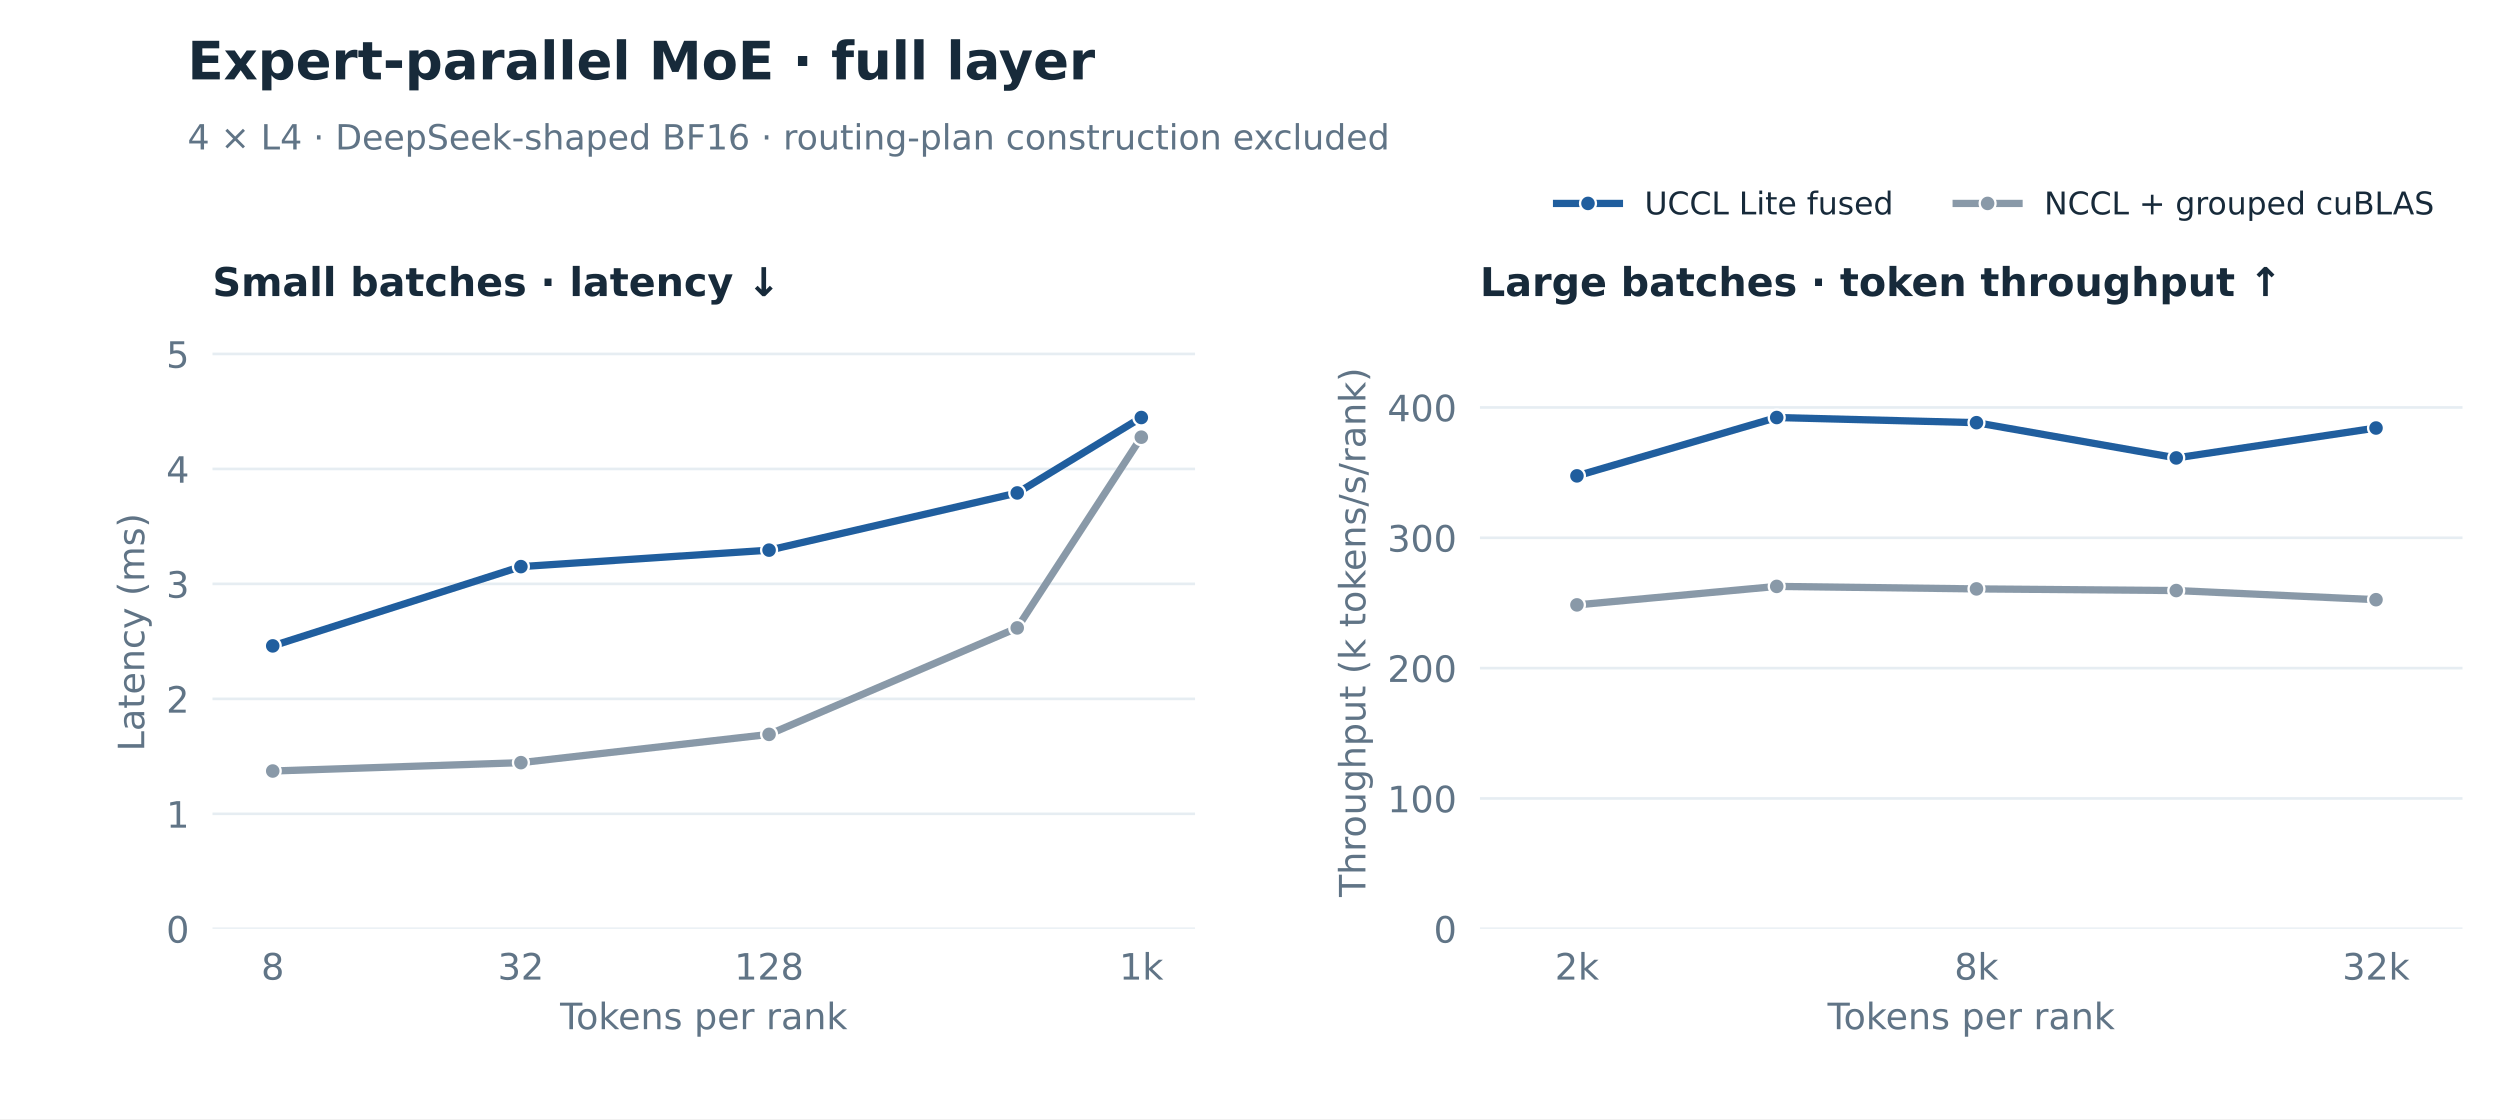
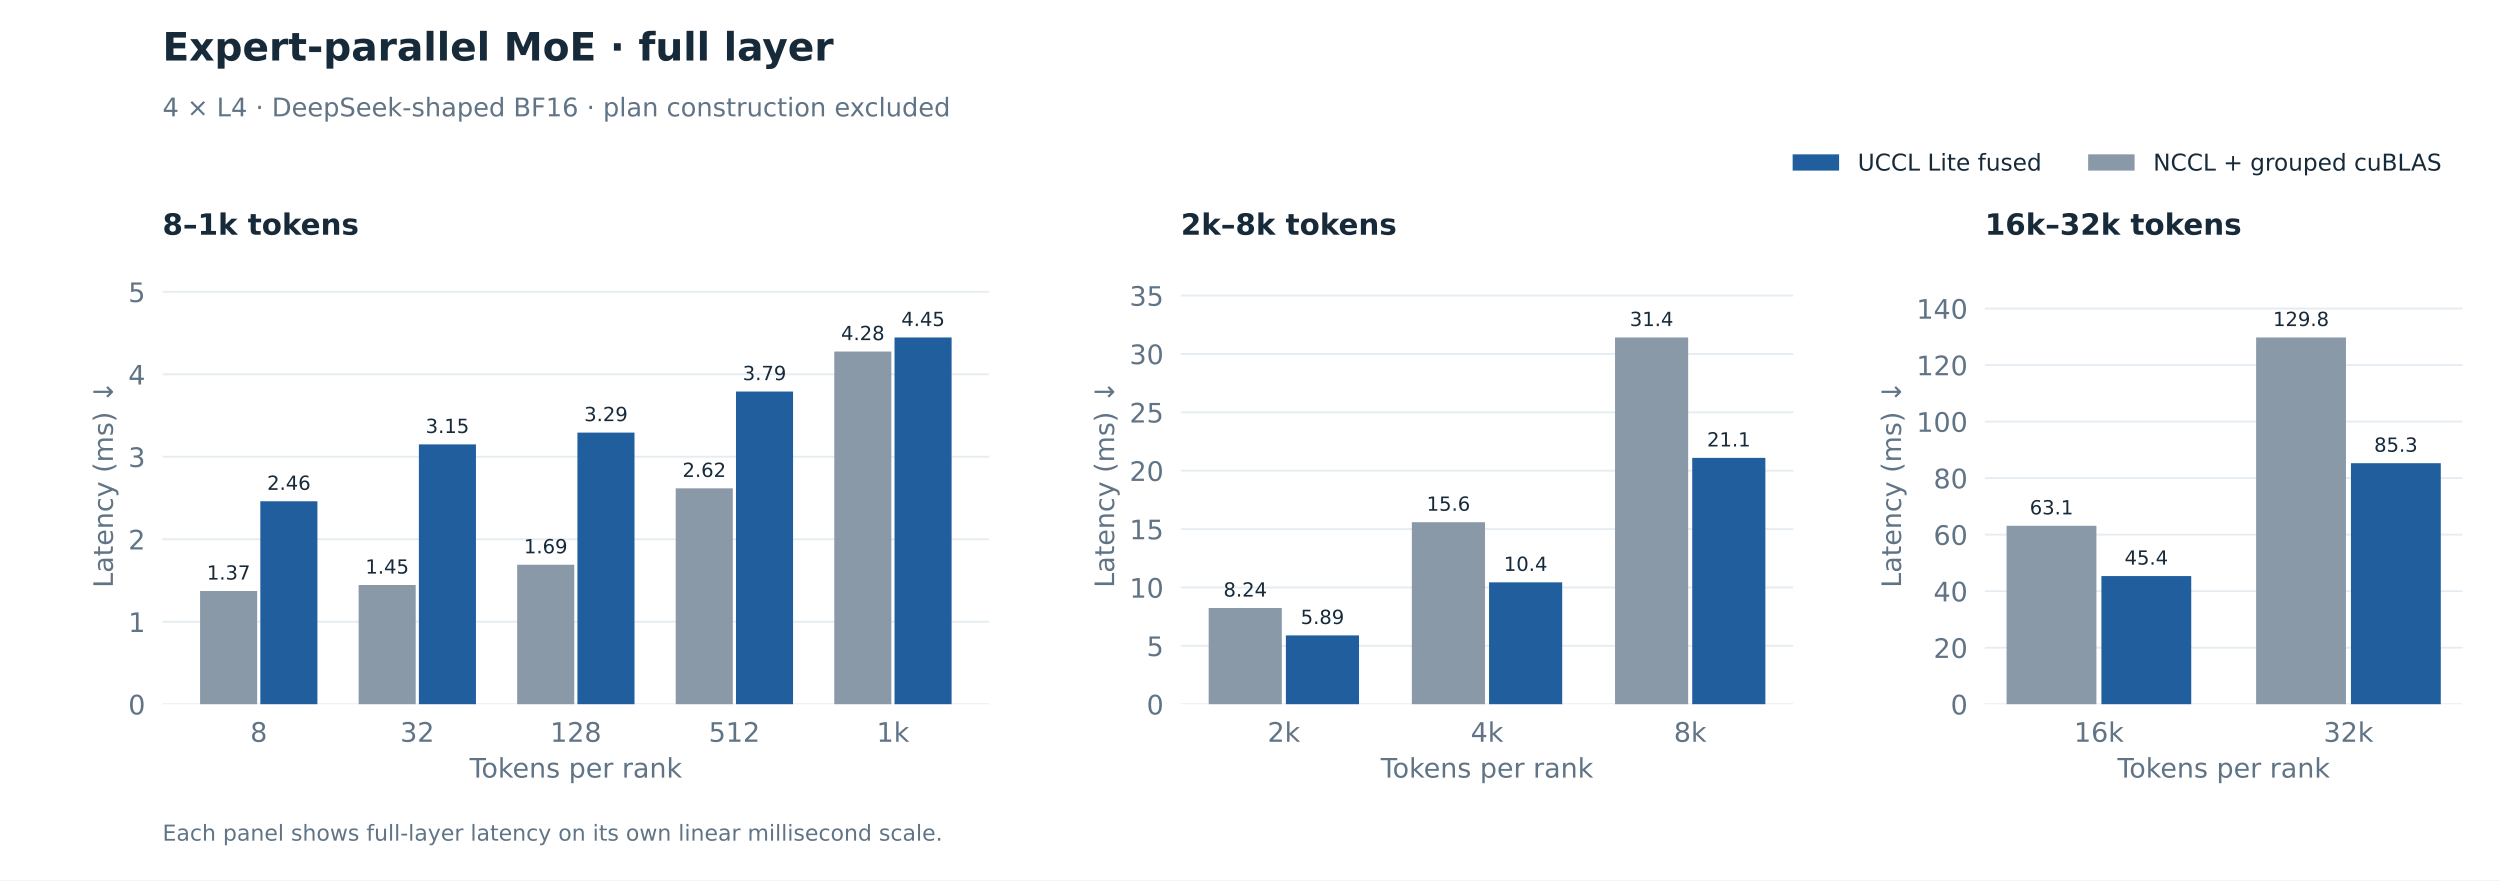
- <svg xmlns="http://www.w3.org/2000/svg" xmlns:xlink="http://www.w3.org/1999/xlink" width="756pt" height="338.4pt" viewBox="0 0 756 338.4" version="1.1">
+ <svg xmlns="http://www.w3.org/2000/svg" width="1022.4pt" height="360pt" viewBox="0 0 1022.4 360" version="1.1">
  <defs>
    <style type="text/css">*{stroke-linejoin: round; stroke-linecap: butt}</style>
  </defs>
  <g id="figure_1">
    <g id="patch_1">
-       <path d="M 0 338.4 L 756 338.4 L 756 0 L 0 0 z " style="fill: #ffffff" />
+       <path d="M 0 360 L 1022.4 360 L 1022.4 0 L 0 0 z " style="fill: #ffffff" />
    </g>
    <g id="axes_1">
      <g id="patch_2">
-         <path d="M 64.26 280.872 L 361.378 280.872 L 361.378 101.52 L 64.26 101.52 z " style="fill: #ffffff" />
+         <path d="M 66.456 288 L 404.534 288 L 404.534 108 L 66.456 108 z " style="fill: #ffffff" />
      </g>
      <g id="matplotlib.axis_1">
        <g id="xtick_1">
          <g id="line2d_1" />
          <g id="text_1">
-             <text style="font-size: 11px; font-family: 'DejaVu Sans'; text-anchor: middle; fill: #607486" x="82.474" y="296.229" transform="rotate(-0 82.47444 296.2294)">8</text>
+             <text style="font-size: 11px; font-family: 'DejaVu Sans'; text-anchor: middle; fill: #607486" x="105.814" y="303.358" transform="rotate(-0 105.8141 303.3583)">8</text>
          </g>
        </g>
        <g id="xtick_2">
          <g id="line2d_2" />
          <g id="text_2">
-             <text style="font-size: 11px; font-family: 'DejaVu Sans'; text-anchor: middle; fill: #607486" x="157.52" y="296.229" transform="rotate(-0 157.5195 296.2294)">32</text>
+             <text style="font-size: 11px; font-family: 'DejaVu Sans'; text-anchor: middle; fill: #607486" x="170.655" y="303.358" transform="rotate(-0 170.6546 303.3583)">32</text>
          </g>
        </g>
        <g id="xtick_3">
          <g id="line2d_3" />
          <g id="text_3">
-             <text style="font-size: 11px; font-family: 'DejaVu Sans'; text-anchor: middle; fill: #607486" x="232.565" y="296.229" transform="rotate(-0 232.5646 296.2294)">128</text>
+             <text style="font-size: 11px; font-family: 'DejaVu Sans'; text-anchor: middle; fill: #607486" x="235.495" y="303.358" transform="rotate(-0 235.495 303.3583)">128</text>
          </g>
        </g>
        <g id="xtick_4">
          <g id="line2d_4" />
          <g id="text_4">
-             <text style="font-size: 11px; font-family: 'DejaVu Sans'; text-anchor: middle; fill: #607486" x="345.132" y="296.23" transform="rotate(-0 345.1322 296.2303)">1k</text>
-           </g>
-         </g>
-         <g id="text_5">
-           <text style="font-size: 11px; font-family: 'DejaVu Sans'; text-anchor: middle; fill: #607486" x="212.819" y="311.231" transform="rotate(-0 212.819 311.2311)">Tokens per rank</text>
+             <text style="font-size: 11px; font-family: 'DejaVu Sans'; text-anchor: middle; fill: #607486" x="300.335" y="303.358" transform="rotate(-0 300.3354 303.3583)">512</text>
+           </g>
+         </g>
+         <g id="xtick_5">
+           <g id="line2d_5" />
+           <g id="text_5">
+             <text style="font-size: 11px; font-family: 'DejaVu Sans'; text-anchor: middle; fill: #607486" x="365.176" y="303.358" transform="rotate(-0 365.1758 303.3583)">1k</text>
+           </g>
+         </g>
+         <g id="text_6">
+           <text style="font-size: 11px; font-family: 'DejaVu Sans'; text-anchor: middle; fill: #607486" x="235.495" y="318.004" transform="rotate(-0 235.495 318.0042)">Tokens per rank</text>
        </g>
      </g>
      <g id="matplotlib.axis_2">
        <g id="ytick_1">
-           <g id="line2d_5">
-             <path d="M 64.26 280.872 L 361.378 280.872 " clip-path="url(#pb3dbaf2c06)" style="fill: none; stroke: #e6edf2; stroke-width: 0.8; stroke-linecap: square" />
-           </g>
-           <g id="line2d_6" />
-           <g id="text_6">
-             <text style="font-size: 11px; font-family: 'DejaVu Sans'; text-anchor: end; fill: #607486" x="57.26" y="285.051" transform="rotate(-0 57.26 285.0507)">0</text>
+           <g id="line2d_6">
+             <path d="M 66.456 288 L 404.534 288 " clip-path="url(#pe3e58857d0)" style="fill: none; stroke: #e6edf2; stroke-width: 0.8; stroke-linecap: square" />
+           </g>
+           <g id="line2d_7" />
+           <g id="text_7">
+             <text style="font-size: 11px; font-family: 'DejaVu Sans'; text-anchor: end; fill: #607486" x="59.456" y="292.179" transform="rotate(-0 59.456 292.1791)">0</text>
          </g>
        </g>
        <g id="ytick_2">
-           <g id="line2d_7">
-             <path d="M 64.26 246.104 L 361.378 246.104 " clip-path="url(#pb3dbaf2c06)" style="fill: none; stroke: #e6edf2; stroke-width: 0.8; stroke-linecap: square" />
-           </g>
-           <g id="line2d_8" />
-           <g id="text_7">
-             <text style="font-size: 11px; font-family: 'DejaVu Sans'; text-anchor: end; fill: #607486" x="57.26" y="250.283" transform="rotate(-0 57.26 250.2829)">1</text>
+           <g id="line2d_8">
+             <path d="M 66.456 254.27 L 404.534 254.27 " clip-path="url(#pe3e58857d0)" style="fill: none; stroke: #e6edf2; stroke-width: 0.8; stroke-linecap: square" />
+           </g>
+           <g id="line2d_9" />
+           <g id="text_8">
+             <text style="font-size: 11px; font-family: 'DejaVu Sans'; text-anchor: end; fill: #607486" x="59.456" y="258.449" transform="rotate(-0 59.456 258.4488)">1</text>
          </g>
        </g>
        <g id="ytick_3">
-           <g id="line2d_9">
-             <path d="M 64.26 211.336 L 361.378 211.336 " clip-path="url(#pb3dbaf2c06)" style="fill: none; stroke: #e6edf2; stroke-width: 0.8; stroke-linecap: square" />
-           </g>
-           <g id="line2d_10" />
-           <g id="text_8">
-             <text style="font-size: 11px; font-family: 'DejaVu Sans'; text-anchor: end; fill: #607486" x="57.26" y="215.515" transform="rotate(-0 57.26 215.5151)">2</text>
+           <g id="line2d_10">
+             <path d="M 66.456 220.539 L 404.534 220.539 " clip-path="url(#pe3e58857d0)" style="fill: none; stroke: #e6edf2; stroke-width: 0.8; stroke-linecap: square" />
+           </g>
+           <g id="line2d_11" />
+           <g id="text_9">
+             <text style="font-size: 11px; font-family: 'DejaVu Sans'; text-anchor: end; fill: #607486" x="59.456" y="224.719" transform="rotate(-0 59.456 224.7185)">2</text>
          </g>
        </g>
        <g id="ytick_4">
-           <g id="line2d_11">
-             <path d="M 64.26 176.569 L 361.378 176.569 " clip-path="url(#pb3dbaf2c06)" style="fill: none; stroke: #e6edf2; stroke-width: 0.8; stroke-linecap: square" />
-           </g>
-           <g id="line2d_12" />
-           <g id="text_9">
-             <text style="font-size: 11px; font-family: 'DejaVu Sans'; text-anchor: end; fill: #607486" x="57.26" y="180.747" transform="rotate(-0 57.26 180.7473)">3</text>
+           <g id="line2d_12">
+             <path d="M 66.456 186.809 L 404.534 186.809 " clip-path="url(#pe3e58857d0)" style="fill: none; stroke: #e6edf2; stroke-width: 0.8; stroke-linecap: square" />
+           </g>
+           <g id="line2d_13" />
+           <g id="text_10">
+             <text style="font-size: 11px; font-family: 'DejaVu Sans'; text-anchor: end; fill: #607486" x="59.456" y="190.988" transform="rotate(-0 59.456 190.9882)">3</text>
          </g>
        </g>
        <g id="ytick_5">
-           <g id="line2d_13">
-             <path d="M 64.26 141.801 L 361.378 141.801 " clip-path="url(#pb3dbaf2c06)" style="fill: none; stroke: #e6edf2; stroke-width: 0.8; stroke-linecap: square" />
-           </g>
-           <g id="line2d_14" />
-           <g id="text_10">
-             <text style="font-size: 11px; font-family: 'DejaVu Sans'; text-anchor: end; fill: #607486" x="57.26" y="145.98" transform="rotate(-0 57.26 145.9795)">4</text>
+           <g id="line2d_14">
+             <path d="M 66.456 153.079 L 404.534 153.079 " clip-path="url(#pe3e58857d0)" style="fill: none; stroke: #e6edf2; stroke-width: 0.8; stroke-linecap: square" />
+           </g>
+           <g id="line2d_15" />
+           <g id="text_11">
+             <text style="font-size: 11px; font-family: 'DejaVu Sans'; text-anchor: end; fill: #607486" x="59.456" y="157.258" transform="rotate(-0 59.456 157.2579)">4</text>
          </g>
        </g>
        <g id="ytick_6">
-           <g id="line2d_15">
-             <path d="M 64.26 107.033 L 361.378 107.033 " clip-path="url(#pb3dbaf2c06)" style="fill: none; stroke: #e6edf2; stroke-width: 0.8; stroke-linecap: square" />
-           </g>
-           <g id="line2d_16" />
-           <g id="text_11">
-             <text style="font-size: 11px; font-family: 'DejaVu Sans'; text-anchor: end; fill: #607486" x="57.26" y="111.212" transform="rotate(-0 57.26 111.2117)">5</text>
-           </g>
-         </g>
-         <g id="text_12">
-           <text style="font-size: 11px; font-family: 'DejaVu Sans'; text-anchor: middle; fill: #607486" x="43.619" y="191.196" transform="rotate(-90 43.61867 191.196)">Latency (ms)</text>
-         </g>
-       </g>
-       <g id="line2d_17">
-         <path d="M 82.474 195.317 L 157.52 171.344 L 232.565 166.359 L 307.61 149.064 L 345.132 126.258 " clip-path="url(#pb3dbaf2c06)" style="fill: none; stroke: #205e9e; stroke-width: 2.2; stroke-linecap: square" />
-         <defs>
-           <path id="m8ae4e1675e" d="M 0 2.4 C 0.636 2.4 1.247 2.147 1.697 1.697 C 2.147 1.247 2.4 0.636 2.4 0 C 2.4 -0.636 2.147 -1.247 1.697 -1.697 C 1.247 -2.147 0.636 -2.4 0 -2.4 C -0.636 -2.4 -1.247 -2.147 -1.697 -1.697 C -2.147 -1.247 -2.4 -0.636 -2.4 0 C -2.4 0.636 -2.147 1.247 -1.697 1.697 C -1.247 2.147 -0.636 2.4 0 2.4 z " style="stroke: #ffffff; stroke-width: 0.7" />
-         </defs>
-         <g clip-path="url(#pb3dbaf2c06)">
-           <use xlink:href="#m8ae4e1675e" x="82.474" y="195.317" style="fill: #205e9e; stroke: #ffffff; stroke-width: 0.7" />
-           <use xlink:href="#m8ae4e1675e" x="157.52" y="171.344" style="fill: #205e9e; stroke: #ffffff; stroke-width: 0.7" />
-           <use xlink:href="#m8ae4e1675e" x="232.565" y="166.359" style="fill: #205e9e; stroke: #ffffff; stroke-width: 0.7" />
-           <use xlink:href="#m8ae4e1675e" x="307.61" y="149.064" style="fill: #205e9e; stroke: #ffffff; stroke-width: 0.7" />
-           <use xlink:href="#m8ae4e1675e" x="345.132" y="126.258" style="fill: #205e9e; stroke: #ffffff; stroke-width: 0.7" />
-         </g>
-       </g>
-       <g id="line2d_18">
-         <path d="M 82.474 233.156 L 157.52 230.624 L 232.565 222.073 L 307.61 189.877 L 345.132 132.202 " clip-path="url(#pb3dbaf2c06)" style="fill: none; stroke: #8999a8; stroke-width: 2.2; stroke-linecap: square" />
-         <defs>
-           <path id="m338cd243f8" d="M 0 2.4 C 0.636 2.4 1.247 2.147 1.697 1.697 C 2.147 1.247 2.4 0.636 2.4 0 C 2.4 -0.636 2.147 -1.247 1.697 -1.697 C 1.247 -2.147 0.636 -2.4 0 -2.4 C -0.636 -2.4 -1.247 -2.147 -1.697 -1.697 C -2.147 -1.247 -2.4 -0.636 -2.4 0 C -2.4 0.636 -2.147 1.247 -1.697 1.697 C -1.247 2.147 -0.636 2.4 0 2.4 z " style="stroke: #ffffff; stroke-width: 0.7" />
-         </defs>
-         <g clip-path="url(#pb3dbaf2c06)">
-           <use xlink:href="#m338cd243f8" x="82.474" y="233.156" style="fill: #8999a8; stroke: #ffffff; stroke-width: 0.7" />
-           <use xlink:href="#m338cd243f8" x="157.52" y="230.624" style="fill: #8999a8; stroke: #ffffff; stroke-width: 0.7" />
-           <use xlink:href="#m338cd243f8" x="232.565" y="222.073" style="fill: #8999a8; stroke: #ffffff; stroke-width: 0.7" />
-           <use xlink:href="#m338cd243f8" x="307.61" y="189.877" style="fill: #8999a8; stroke: #ffffff; stroke-width: 0.7" />
-           <use xlink:href="#m338cd243f8" x="345.132" y="132.202" style="fill: #8999a8; stroke: #ffffff; stroke-width: 0.7" />
-         </g>
-       </g>
-       <g id="text_13">
-         <text style="font-weight: 700; font-size: 12px; font-family: 'DejaVu Sans'; text-anchor: start; fill: #172a3a" x="64.26" y="89.52" transform="rotate(-0 64.26 89.52)">Small batches · latency ↓</text>
+           <g id="line2d_16">
+             <path d="M 66.456 119.348 L 404.534 119.348 " clip-path="url(#pe3e58857d0)" style="fill: none; stroke: #e6edf2; stroke-width: 0.8; stroke-linecap: square" />
+           </g>
+           <g id="line2d_17" />
+           <g id="text_12">
+             <text style="font-size: 11px; font-family: 'DejaVu Sans'; text-anchor: end; fill: #607486" x="59.456" y="123.528" transform="rotate(-0 59.456 123.5276)">5</text>
+           </g>
+         </g>
+         <g id="text_13">
+           <text style="font-size: 11px; font-family: 'DejaVu Sans'; text-anchor: middle; fill: #607486" x="46.17" y="198" transform="rotate(-90 46.16959 198)">Latency (ms) ↓</text>
+         </g>
+       </g>
+       <g id="patch_3">
+         <path d="M 81.823 288 L 105.166 288 L 105.166 241.708 L 81.823 241.708 z " clip-path="url(#pe3e58857d0)" style="fill: #8999a8" />
+       </g>
+       <g id="patch_4">
+         <path d="M 146.664 288 L 170.006 288 L 170.006 239.251 L 146.664 239.251 z " clip-path="url(#pe3e58857d0)" style="fill: #8999a8" />
+       </g>
+       <g id="patch_5">
+         <path d="M 211.504 288 L 234.847 288 L 234.847 230.955 L 211.504 230.955 z " clip-path="url(#pe3e58857d0)" style="fill: #8999a8" />
+       </g>
+       <g id="patch_6">
+         <path d="M 276.344 288 L 299.687 288 L 299.687 199.721 L 276.344 199.721 z " clip-path="url(#pe3e58857d0)" style="fill: #8999a8" />
+       </g>
+       <g id="patch_7">
+         <path d="M 341.185 288 L 364.527 288 L 364.527 143.766 L 341.185 143.766 z " clip-path="url(#pe3e58857d0)" style="fill: #8999a8" />
+       </g>
+       <g id="patch_8">
+         <path d="M 106.463 288 L 129.805 288 L 129.805 204.998 L 106.463 204.998 z " clip-path="url(#pe3e58857d0)" style="fill: #205e9e" />
+       </g>
+       <g id="patch_9">
+         <path d="M 171.303 288 L 194.646 288 L 194.646 181.74 L 171.303 181.74 z " clip-path="url(#pe3e58857d0)" style="fill: #205e9e" />
+       </g>
+       <g id="patch_10">
+         <path d="M 236.143 288 L 259.486 288 L 259.486 176.904 L 236.143 176.904 z " clip-path="url(#pe3e58857d0)" style="fill: #205e9e" />
+       </g>
+       <g id="patch_11">
+         <path d="M 300.984 288 L 324.326 288 L 324.326 160.126 L 300.984 160.126 z " clip-path="url(#pe3e58857d0)" style="fill: #205e9e" />
+       </g>
+       <g id="patch_12">
+         <path d="M 365.824 288 L 389.167 288 L 389.167 138 L 365.824 138 z " clip-path="url(#pe3e58857d0)" style="fill: #205e9e" />
+       </g>
+       <g id="text_14">
+         <text style="font-size: 8px; font-family: 'DejaVu Sans'; text-anchor: middle; fill: #172a3a" x="93.494" y="237.044" transform="rotate(-0 93.49446 237.0438)">1.37</text>
+       </g>
+       <g id="text_15">
+         <text style="font-size: 8px; font-family: 'DejaVu Sans'; text-anchor: middle; fill: #172a3a" x="158.335" y="234.588" transform="rotate(-0 158.3349 234.5875)">1.45</text>
+       </g>
+       <g id="text_16">
+         <text style="font-size: 8px; font-family: 'DejaVu Sans'; text-anchor: middle; fill: #172a3a" x="223.175" y="226.292" transform="rotate(-0 223.1753 226.2916)">1.69</text>
+       </g>
+       <g id="text_17">
+         <text style="font-size: 8px; font-family: 'DejaVu Sans'; text-anchor: middle; fill: #172a3a" x="288.016" y="195.057" transform="rotate(-0 288.0157 195.057)">2.62</text>
+       </g>
+       <g id="text_18">
+         <text style="font-size: 8px; font-family: 'DejaVu Sans'; text-anchor: middle; fill: #172a3a" x="352.856" y="139.102" transform="rotate(-0 352.8561 139.1024)">4.28</text>
+       </g>
+       <g id="text_19">
+         <text style="font-size: 8px; font-family: 'DejaVu Sans'; text-anchor: middle; fill: #172a3a" x="118.134" y="200.335" transform="rotate(-0 118.1338 200.3347)">2.46</text>
+       </g>
+       <g id="text_20">
+         <text style="font-size: 8px; font-family: 'DejaVu Sans'; text-anchor: middle; fill: #172a3a" x="182.974" y="177.077" transform="rotate(-0 182.9742 177.0767)">3.15</text>
+       </g>
+       <g id="text_21">
+         <text style="font-size: 8px; font-family: 'DejaVu Sans'; text-anchor: middle; fill: #172a3a" x="247.815" y="172.24" transform="rotate(-0 247.8147 172.2401)">3.29</text>
+       </g>
+       <g id="text_22">
+         <text style="font-size: 8px; font-family: 'DejaVu Sans'; text-anchor: middle; fill: #172a3a" x="312.655" y="155.462" transform="rotate(-0 312.6551 155.462)">3.79</text>
+       </g>
+       <g id="text_23">
+         <text style="font-size: 8px; font-family: 'DejaVu Sans'; text-anchor: middle; fill: #172a3a" x="377.495" y="133.336" transform="rotate(-0 377.4955 133.3363)">4.45</text>
+       </g>
+       <g id="text_24">
+         <text style="font-weight: 700; font-size: 12px; font-family: 'DejaVu Sans'; text-anchor: start; fill: #172a3a" x="66.456" y="96" transform="rotate(-0 66.456 96)">8–1k tokens</text>
      </g>
    </g>
    <g id="axes_2">
-       <g id="patch_3">
-         <path d="M 447.542 280.872 L 744.66 280.872 L 744.66 101.52 L 447.542 101.52 z " style="fill: #ffffff" />
+       <g id="patch_13">
+         <path d="M 482.918 288 L 733.346 288 L 733.346 108 L 482.918 108 z " style="fill: #ffffff" />
      </g>
      <g id="matplotlib.axis_3">
-         <g id="xtick_5">
+         <g id="xtick_6">
+           <g id="line2d_18" />
+           <g id="text_25">
+             <text style="font-size: 11px; font-family: 'DejaVu Sans'; text-anchor: middle; fill: #607486" x="525.044" y="303.358" transform="rotate(-0 525.0437 303.3583)">2k</text>
+           </g>
+         </g>
+         <g id="xtick_7">
          <g id="line2d_19" />
-           <g id="text_14">
-             <text style="font-size: 11px; font-family: 'DejaVu Sans'; text-anchor: middle; fill: #607486" x="476.867" y="296.23" transform="rotate(-0 476.8666 296.2303)">2k</text>
-           </g>
-         </g>
-         <g id="xtick_6">
+           <g id="text_26">
+             <text style="font-size: 11px; font-family: 'DejaVu Sans'; text-anchor: middle; fill: #607486" x="608.132" y="303.358" transform="rotate(-0 608.132 303.3583)">4k</text>
+           </g>
+         </g>
+         <g id="xtick_8">
          <g id="line2d_20" />
-           <g id="text_15">
-             <text style="font-size: 11px; font-family: 'DejaVu Sans'; text-anchor: middle; fill: #607486" x="597.686" y="296.23" transform="rotate(-0 597.6858 296.2303)">8k</text>
-           </g>
-         </g>
-         <g id="xtick_7">
-           <g id="line2d_21" />
-           <g id="text_16">
-             <text style="font-size: 11px; font-family: 'DejaVu Sans'; text-anchor: middle; fill: #607486" x="718.505" y="296.23" transform="rotate(-0 718.5051 296.2303)">32k</text>
-           </g>
-         </g>
-         <g id="text_17">
-           <text style="font-size: 11px; font-family: 'DejaVu Sans'; text-anchor: middle; fill: #607486" x="596.101" y="311.231" transform="rotate(-0 596.101 311.2311)">Tokens per rank</text>
+           <g id="text_27">
+             <text style="font-size: 11px; font-family: 'DejaVu Sans'; text-anchor: middle; fill: #607486" x="691.22" y="303.358" transform="rotate(-0 691.2203 303.3583)">8k</text>
+           </g>
+         </g>
+         <g id="text_28">
+           <text style="font-size: 11px; font-family: 'DejaVu Sans'; text-anchor: middle; fill: #607486" x="608.132" y="318.004" transform="rotate(-0 608.132 318.0042)">Tokens per rank</text>
        </g>
      </g>
      <g id="matplotlib.axis_4">
        <g id="ytick_7">
-           <g id="line2d_22">
-             <path d="M 447.542 280.872 L 744.66 280.872 " clip-path="url(#pfdc5677936)" style="fill: none; stroke: #e6edf2; stroke-width: 0.8; stroke-linecap: square" />
-           </g>
-           <g id="line2d_23" />
-           <g id="text_18">
-             <text style="font-size: 11px; font-family: 'DejaVu Sans'; text-anchor: end; fill: #607486" x="440.542" y="285.051" transform="rotate(-0 440.5421 285.0507)">0</text>
+           <g id="line2d_21">
+             <path d="M 482.918 288 L 733.346 288 " clip-path="url(#p294d09efaa)" style="fill: none; stroke: #e6edf2; stroke-width: 0.8; stroke-linecap: square" />
+           </g>
+           <g id="line2d_22" />
+           <g id="text_29">
+             <text style="font-size: 11px; font-family: 'DejaVu Sans'; text-anchor: end; fill: #607486" x="475.918" y="292.179" transform="rotate(-0 475.918 292.1791)">0</text>
          </g>
        </g>
        <g id="ytick_8">
-           <g id="line2d_24">
-             <path d="M 447.542 241.458 L 744.66 241.458 " clip-path="url(#pfdc5677936)" style="fill: none; stroke: #e6edf2; stroke-width: 0.8; stroke-linecap: square" />
-           </g>
-           <g id="line2d_25" />
-           <g id="text_19">
-             <text style="font-size: 11px; font-family: 'DejaVu Sans'; text-anchor: end; fill: #607486" x="440.542" y="245.636" transform="rotate(-0 440.5421 245.6365)">100</text>
+           <g id="line2d_23">
+             <path d="M 482.918 264.124 L 733.346 264.124 " clip-path="url(#p294d09efaa)" style="fill: none; stroke: #e6edf2; stroke-width: 0.8; stroke-linecap: square" />
+           </g>
+           <g id="line2d_24" />
+           <g id="text_30">
+             <text style="font-size: 11px; font-family: 'DejaVu Sans'; text-anchor: end; fill: #607486" x="475.918" y="268.303" transform="rotate(-0 475.918 268.3028)">5</text>
          </g>
        </g>
        <g id="ytick_9">
-           <g id="line2d_26">
-             <path d="M 447.542 202.044 L 744.66 202.044 " clip-path="url(#pfdc5677936)" style="fill: none; stroke: #e6edf2; stroke-width: 0.8; stroke-linecap: square" />
-           </g>
-           <g id="line2d_27" />
-           <g id="text_20">
-             <text style="font-size: 11px; font-family: 'DejaVu Sans'; text-anchor: end; fill: #607486" x="440.542" y="206.222" transform="rotate(-0 440.5421 206.2222)">200</text>
+           <g id="line2d_25">
+             <path d="M 482.918 240.247 L 733.346 240.247 " clip-path="url(#p294d09efaa)" style="fill: none; stroke: #e6edf2; stroke-width: 0.8; stroke-linecap: square" />
+           </g>
+           <g id="line2d_26" />
+           <g id="text_31">
+             <text style="font-size: 11px; font-family: 'DejaVu Sans'; text-anchor: end; fill: #607486" x="475.918" y="244.426" transform="rotate(-0 475.918 244.4264)">10</text>
          </g>
        </g>
        <g id="ytick_10">
-           <g id="line2d_28">
-             <path d="M 447.542 162.629 L 744.66 162.629 " clip-path="url(#pfdc5677936)" style="fill: none; stroke: #e6edf2; stroke-width: 0.8; stroke-linecap: square" />
-           </g>
-           <g id="line2d_29" />
-           <g id="text_21">
-             <text style="font-size: 11px; font-family: 'DejaVu Sans'; text-anchor: end; fill: #607486" x="440.542" y="166.808" transform="rotate(-0 440.5421 166.808)">300</text>
+           <g id="line2d_27">
+             <path d="M 482.918 216.371 L 733.346 216.371 " clip-path="url(#p294d09efaa)" style="fill: none; stroke: #e6edf2; stroke-width: 0.8; stroke-linecap: square" />
+           </g>
+           <g id="line2d_28" />
+           <g id="text_32">
+             <text style="font-size: 11px; font-family: 'DejaVu Sans'; text-anchor: end; fill: #607486" x="475.918" y="220.55" transform="rotate(-0 475.918 220.55)">15</text>
          </g>
        </g>
        <g id="ytick_11">
-           <g id="line2d_30">
-             <path d="M 447.542 123.215 L 744.66 123.215 " clip-path="url(#pfdc5677936)" style="fill: none; stroke: #e6edf2; stroke-width: 0.8; stroke-linecap: square" />
-           </g>
-           <g id="line2d_31" />
-           <g id="text_22">
-             <text style="font-size: 11px; font-family: 'DejaVu Sans'; text-anchor: end; fill: #607486" x="440.542" y="127.394" transform="rotate(-0 440.5421 127.3937)">400</text>
-           </g>
-         </g>
-         <g id="text_23">
-           <text style="font-size: 11px; font-family: 'DejaVu Sans'; text-anchor: middle; fill: #607486" x="412.903" y="191.196" transform="rotate(-90 412.9033 191.196)">Throughput (k tokens/s/rank)</text>
-         </g>
-       </g>
-       <g id="line2d_32">
-         <path d="M 476.867 143.902 L 537.276 126.258 L 597.686 127.82 L 658.095 138.478 L 718.505 129.432 " clip-path="url(#pfdc5677936)" style="fill: none; stroke: #205e9e; stroke-width: 2.2; stroke-linecap: square" />
-         <g clip-path="url(#pfdc5677936)">
-           <use xlink:href="#m8ae4e1675e" x="476.867" y="143.902" style="fill: #205e9e; stroke: #ffffff; stroke-width: 0.7" />
-           <use xlink:href="#m8ae4e1675e" x="537.276" y="126.258" style="fill: #205e9e; stroke: #ffffff; stroke-width: 0.7" />
-           <use xlink:href="#m8ae4e1675e" x="597.686" y="127.82" style="fill: #205e9e; stroke: #ffffff; stroke-width: 0.7" />
-           <use xlink:href="#m8ae4e1675e" x="658.095" y="138.478" style="fill: #205e9e; stroke: #ffffff; stroke-width: 0.7" />
-           <use xlink:href="#m8ae4e1675e" x="718.505" y="129.432" style="fill: #205e9e; stroke: #ffffff; stroke-width: 0.7" />
-         </g>
-       </g>
-       <g id="line2d_33">
-         <path d="M 476.867 182.917 L 537.276 177.326 L 597.686 178.082 L 658.095 178.582 L 718.505 181.348 " clip-path="url(#pfdc5677936)" style="fill: none; stroke: #8999a8; stroke-width: 2.2; stroke-linecap: square" />
-         <g clip-path="url(#pfdc5677936)">
-           <use xlink:href="#m338cd243f8" x="476.867" y="182.917" style="fill: #8999a8; stroke: #ffffff; stroke-width: 0.7" />
-           <use xlink:href="#m338cd243f8" x="537.276" y="177.326" style="fill: #8999a8; stroke: #ffffff; stroke-width: 0.7" />
-           <use xlink:href="#m338cd243f8" x="597.686" y="178.082" style="fill: #8999a8; stroke: #ffffff; stroke-width: 0.7" />
-           <use xlink:href="#m338cd243f8" x="658.095" y="178.582" style="fill: #8999a8; stroke: #ffffff; stroke-width: 0.7" />
-           <use xlink:href="#m338cd243f8" x="718.505" y="181.348" style="fill: #8999a8; stroke: #ffffff; stroke-width: 0.7" />
-         </g>
-       </g>
-       <g id="text_24">
-         <text style="font-weight: 700; font-size: 12px; font-family: 'DejaVu Sans'; text-anchor: start; fill: #172a3a" x="447.542" y="89.52" transform="rotate(-0 447.5421 89.52)">Large batches · token throughput ↑</text>
-       </g>
-     </g>
-     <g id="text_25">
-       <text style="font-weight: 700; font-size: 16px; font-family: 'DejaVu Sans'; text-anchor: start; fill: #172a3a" x="56.7" y="24.002" transform="rotate(-0 56.7 24.0015)">Expert-parallel MoE · full layer</text>
-     </g>
-     <g id="text_26">
-       <text style="font-size: 10.5px; font-family: 'DejaVu Sans'; text-anchor: start; fill: #607486" x="56.7" y="45.202" transform="rotate(-0 56.7 45.20236)">4 × L4  ·  DeepSeek-shaped BF16  ·  routing-plan construction excluded</text>
+           <g id="line2d_29">
+             <path d="M 482.918 192.495 L 733.346 192.495 " clip-path="url(#p294d09efaa)" style="fill: none; stroke: #e6edf2; stroke-width: 0.8; stroke-linecap: square" />
+           </g>
+           <g id="line2d_30" />
+           <g id="text_33">
+             <text style="font-size: 11px; font-family: 'DejaVu Sans'; text-anchor: end; fill: #607486" x="475.918" y="196.674" transform="rotate(-0 475.918 196.6737)">20</text>
+           </g>
+         </g>
+         <g id="ytick_12">
+           <g id="line2d_31">
+             <path d="M 482.918 168.618 L 733.346 168.618 " clip-path="url(#p294d09efaa)" style="fill: none; stroke: #e6edf2; stroke-width: 0.8; stroke-linecap: square" />
+           </g>
+           <g id="line2d_32" />
+           <g id="text_34">
+             <text style="font-size: 11px; font-family: 'DejaVu Sans'; text-anchor: end; fill: #607486" x="475.918" y="172.797" transform="rotate(-0 475.918 172.7973)">25</text>
+           </g>
+         </g>
+         <g id="ytick_13">
+           <g id="line2d_33">
+             <path d="M 482.918 144.742 L 733.346 144.742 " clip-path="url(#p294d09efaa)" style="fill: none; stroke: #e6edf2; stroke-width: 0.8; stroke-linecap: square" />
+           </g>
+           <g id="line2d_34" />
+           <g id="text_35">
+             <text style="font-size: 11px; font-family: 'DejaVu Sans'; text-anchor: end; fill: #607486" x="475.918" y="148.921" transform="rotate(-0 475.918 148.9209)">30</text>
+           </g>
+         </g>
+         <g id="ytick_14">
+           <g id="line2d_35">
+             <path d="M 482.918 120.865 L 733.346 120.865 " clip-path="url(#p294d09efaa)" style="fill: none; stroke: #e6edf2; stroke-width: 0.8; stroke-linecap: square" />
+           </g>
+           <g id="line2d_36" />
+           <g id="text_36">
+             <text style="font-size: 11px; font-family: 'DejaVu Sans'; text-anchor: end; fill: #607486" x="475.918" y="125.045" transform="rotate(-0 475.918 125.0446)">35</text>
+           </g>
+         </g>
+         <g id="text_37">
+           <text style="font-size: 11px; font-family: 'DejaVu Sans'; text-anchor: middle; fill: #607486" x="455.633" y="198" transform="rotate(-90 455.6328 198)">Latency (ms) ↓</text>
+         </g>
+       </g>
+       <g id="patch_14">
+         <path d="M 494.301 288 L 524.213 288 L 524.213 248.649 L 494.301 248.649 z " clip-path="url(#p294d09efaa)" style="fill: #8999a8" />
+       </g>
+       <g id="patch_15">
+         <path d="M 577.389 288 L 607.301 288 L 607.301 213.548 L 577.389 213.548 z " clip-path="url(#p294d09efaa)" style="fill: #8999a8" />
+       </g>
+       <g id="patch_16">
+         <path d="M 660.478 288 L 690.389 288 L 690.389 138 L 660.478 138 z " clip-path="url(#p294d09efaa)" style="fill: #8999a8" />
+       </g>
+       <g id="patch_17">
+         <path d="M 525.875 288 L 555.786 288 L 555.786 259.858 L 525.875 259.858 z " clip-path="url(#p294d09efaa)" style="fill: #205e9e" />
+       </g>
+       <g id="patch_18">
+         <path d="M 608.963 288 L 638.875 288 L 638.875 238.139 L 608.963 238.139 z " clip-path="url(#p294d09efaa)" style="fill: #205e9e" />
+       </g>
+       <g id="patch_19">
+         <path d="M 692.051 288 L 721.963 288 L 721.963 187.26 L 692.051 187.26 z " clip-path="url(#p294d09efaa)" style="fill: #205e9e" />
+       </g>
+       <g id="text_38">
+         <text style="font-size: 8px; font-family: 'DejaVu Sans'; text-anchor: middle; fill: #172a3a" x="509.257" y="243.985" transform="rotate(-0 509.2569 243.9853)">8.24</text>
+       </g>
+       <g id="text_39">
+         <text style="font-size: 8px; font-family: 'DejaVu Sans'; text-anchor: middle; fill: #172a3a" x="592.345" y="208.884" transform="rotate(-0 592.3452 208.884)">15.6</text>
+       </g>
+       <g id="text_40">
+         <text style="font-size: 8px; font-family: 'DejaVu Sans'; text-anchor: middle; fill: #172a3a" x="675.434" y="133.336" transform="rotate(-0 675.4335 133.3363)">31.4</text>
+       </g>
+       <g id="text_41">
+         <text style="font-size: 8px; font-family: 'DejaVu Sans'; text-anchor: middle; fill: #172a3a" x="540.83" y="255.194" transform="rotate(-0 540.8305 255.1941)">5.89</text>
+       </g>
+       <g id="text_42">
+         <text style="font-size: 8px; font-family: 'DejaVu Sans'; text-anchor: middle; fill: #172a3a" x="623.919" y="233.475" transform="rotate(-0 623.9188 233.475)">10.4</text>
+       </g>
+       <g id="text_43">
+         <text style="font-size: 8px; font-family: 'DejaVu Sans'; text-anchor: middle; fill: #172a3a" x="707.007" y="182.596" transform="rotate(-0 707.0071 182.5962)">21.1</text>
+       </g>
+       <g id="text_44">
+         <text style="font-weight: 700; font-size: 12px; font-family: 'DejaVu Sans'; text-anchor: start; fill: #172a3a" x="482.918" y="96" transform="rotate(-0 482.918 96)">2k–8k tokens</text>
+       </g>
+     </g>
+     <g id="axes_3">
+       <g id="patch_20">
+         <path d="M 811.73 288 L 1007.064 288 L 1007.064 108 L 811.73 108 z " style="fill: #ffffff" />
+       </g>
+       <g id="matplotlib.axis_5">
+         <g id="xtick_9">
+           <g id="line2d_37" />
+           <g id="text_45">
+             <text style="font-size: 11px; font-family: 'DejaVu Sans'; text-anchor: middle; fill: #607486" x="858.369" y="303.358" transform="rotate(-0 858.3694 303.3583)">16k</text>
+           </g>
+         </g>
+         <g id="xtick_10">
+           <g id="line2d_38" />
+           <g id="text_46">
+             <text style="font-size: 11px; font-family: 'DejaVu Sans'; text-anchor: middle; fill: #607486" x="960.425" y="303.358" transform="rotate(-0 960.4247 303.3583)">32k</text>
+           </g>
+         </g>
+         <g id="text_47">
+           <text style="font-size: 11px; font-family: 'DejaVu Sans'; text-anchor: middle; fill: #607486" x="909.397" y="318.004" transform="rotate(-0 909.397 318.0042)">Tokens per rank</text>
+         </g>
+       </g>
+       <g id="matplotlib.axis_6">
+         <g id="ytick_15">
+           <g id="line2d_39">
+             <path d="M 811.73 288 L 1007.064 288 " clip-path="url(#p0c3d45b1d5)" style="fill: none; stroke: #e6edf2; stroke-width: 0.8; stroke-linecap: square" />
+           </g>
+           <g id="line2d_40" />
+           <g id="text_48">
+             <text style="font-size: 11px; font-family: 'DejaVu Sans'; text-anchor: end; fill: #607486" x="804.73" y="292.179" transform="rotate(-0 804.7301 292.1791)">0</text>
+           </g>
+         </g>
+         <g id="ytick_16">
+           <g id="line2d_41">
+             <path d="M 811.73 264.882 L 1007.064 264.882 " clip-path="url(#p0c3d45b1d5)" style="fill: none; stroke: #e6edf2; stroke-width: 0.8; stroke-linecap: square" />
+           </g>
+           <g id="line2d_42" />
+           <g id="text_49">
+             <text style="font-size: 11px; font-family: 'DejaVu Sans'; text-anchor: end; fill: #607486" x="804.73" y="269.061" transform="rotate(-0 804.7301 269.0613)">20</text>
+           </g>
+         </g>
+         <g id="ytick_17">
+           <g id="line2d_43">
+             <path d="M 811.73 241.764 L 1007.064 241.764 " clip-path="url(#p0c3d45b1d5)" style="fill: none; stroke: #e6edf2; stroke-width: 0.8; stroke-linecap: square" />
+           </g>
+           <g id="line2d_44" />
+           <g id="text_50">
+             <text style="font-size: 11px; font-family: 'DejaVu Sans'; text-anchor: end; fill: #607486" x="804.73" y="245.944" transform="rotate(-0 804.7301 245.9435)">40</text>
+           </g>
+         </g>
+         <g id="ytick_18">
+           <g id="line2d_45">
+             <path d="M 811.73 218.647 L 1007.064 218.647 " clip-path="url(#p0c3d45b1d5)" style="fill: none; stroke: #e6edf2; stroke-width: 0.8; stroke-linecap: square" />
+           </g>
+           <g id="line2d_46" />
+           <g id="text_51">
+             <text style="font-size: 11px; font-family: 'DejaVu Sans'; text-anchor: end; fill: #607486" x="804.73" y="222.826" transform="rotate(-0 804.7301 222.8258)">60</text>
+           </g>
+         </g>
+         <g id="ytick_19">
+           <g id="line2d_47">
+             <path d="M 811.73 195.529 L 1007.064 195.529 " clip-path="url(#p0c3d45b1d5)" style="fill: none; stroke: #e6edf2; stroke-width: 0.8; stroke-linecap: square" />
+           </g>
+           <g id="line2d_48" />
+           <g id="text_52">
+             <text style="font-size: 11px; font-family: 'DejaVu Sans'; text-anchor: end; fill: #607486" x="804.73" y="199.708" transform="rotate(-0 804.7301 199.708)">80</text>
+           </g>
+         </g>
+         <g id="ytick_20">
+           <g id="line2d_49">
+             <path d="M 811.73 172.411 L 1007.064 172.411 " clip-path="url(#p0c3d45b1d5)" style="fill: none; stroke: #e6edf2; stroke-width: 0.8; stroke-linecap: square" />
+           </g>
+           <g id="line2d_50" />
+           <g id="text_53">
+             <text style="font-size: 11px; font-family: 'DejaVu Sans'; text-anchor: end; fill: #607486" x="804.73" y="176.59" transform="rotate(-0 804.7301 176.5902)">100</text>
+           </g>
+         </g>
+         <g id="ytick_21">
+           <g id="line2d_51">
+             <path d="M 811.73 149.293 L 1007.064 149.293 " clip-path="url(#p0c3d45b1d5)" style="fill: none; stroke: #e6edf2; stroke-width: 0.8; stroke-linecap: square" />
+           </g>
+           <g id="line2d_52" />
+           <g id="text_54">
+             <text style="font-size: 11px; font-family: 'DejaVu Sans'; text-anchor: end; fill: #607486" x="804.73" y="153.472" transform="rotate(-0 804.7301 153.4724)">120</text>
+           </g>
+         </g>
+         <g id="ytick_22">
+           <g id="line2d_53">
+             <path d="M 811.73 126.175 L 1007.064 126.175 " clip-path="url(#p0c3d45b1d5)" style="fill: none; stroke: #e6edf2; stroke-width: 0.8; stroke-linecap: square" />
+           </g>
+           <g id="line2d_54" />
+           <g id="text_55">
+             <text style="font-size: 11px; font-family: 'DejaVu Sans'; text-anchor: end; fill: #607486" x="804.73" y="130.355" transform="rotate(-0 804.7301 130.3546)">140</text>
+           </g>
+         </g>
+         <g id="text_56">
+           <text style="font-size: 11px; font-family: 'DejaVu Sans'; text-anchor: middle; fill: #607486" x="777.446" y="198" transform="rotate(-90 777.4462 198)">Latency (ms) ↓</text>
+         </g>
+       </g>
+       <g id="patch_21">
+         <path d="M 820.609 288 L 857.349 288 L 857.349 215.028 L 820.609 215.028 z " clip-path="url(#p0c3d45b1d5)" style="fill: #8999a8" />
+       </g>
+       <g id="patch_22">
+         <path d="M 922.664 288 L 959.404 288 L 959.404 138 L 922.664 138 z " clip-path="url(#p0c3d45b1d5)" style="fill: #8999a8" />
+       </g>
+       <g id="patch_23">
+         <path d="M 859.39 288 L 896.13 288 L 896.13 235.58 L 859.39 235.58 z " clip-path="url(#p0c3d45b1d5)" style="fill: #205e9e" />
+       </g>
+       <g id="patch_24">
+         <path d="M 961.445 288 L 998.185 288 L 998.185 189.422 L 961.445 189.422 z " clip-path="url(#p0c3d45b1d5)" style="fill: #205e9e" />
+       </g>
+       <g id="text_57">
+         <text style="font-size: 8px; font-family: 'DejaVu Sans'; text-anchor: middle; fill: #172a3a" x="838.979" y="210.364" transform="rotate(-0 838.9788 210.3642)">63.1</text>
+       </g>
+       <g id="text_58">
+         <text style="font-size: 8px; font-family: 'DejaVu Sans'; text-anchor: middle; fill: #172a3a" x="941.034" y="133.336" transform="rotate(-0 941.0342 133.3363)">129.8</text>
+       </g>
+       <g id="text_59">
+         <text style="font-size: 8px; font-family: 'DejaVu Sans'; text-anchor: middle; fill: #172a3a" x="877.76" y="230.916" transform="rotate(-0 877.7599 230.9162)">45.4</text>
+       </g>
+       <g id="text_60">
+         <text style="font-size: 8px; font-family: 'DejaVu Sans'; text-anchor: middle; fill: #172a3a" x="979.815" y="184.758" transform="rotate(-0 979.8152 184.7582)">85.3</text>
+       </g>
+       <g id="text_61">
+         <text style="font-weight: 700; font-size: 12px; font-family: 'DejaVu Sans'; text-anchor: start; fill: #172a3a" x="811.73" y="96" transform="rotate(-0 811.7301 96)">16k–32k tokens</text>
+       </g>
+     </g>
+     <g id="text_62">
+       <text style="font-weight: 700; font-size: 16px; font-family: 'DejaVu Sans'; text-anchor: start; fill: #172a3a" x="66.456" y="24.758" transform="rotate(-0 66.456 24.7575)">Expert-parallel MoE · full layer</text>
+     </g>
+     <g id="text_63">
+       <text style="font-size: 10.5px; font-family: 'DejaVu Sans'; text-anchor: start; fill: #607486" x="66.456" y="47.578" transform="rotate(-0 66.456 47.57836)">4 × L4  ·  DeepSeek-shaped BF16  ·  plan construction excluded</text>
+     </g>
+     <g id="text_64">
+       <text style="font-size: 9px; font-family: 'DejaVu Sans'; text-anchor: start; fill: #607486" x="66.456" y="343.8" transform="rotate(-0 66.456 343.8)">Each panel shows full-layer latency on its own linear millisecond scale.</text>
    </g>
    <g id="legend_1">
-       <g id="line2d_34">
-         <path d="M 470.708 61.512 L 480.208 61.512 L 489.708 61.512 " style="fill: none; stroke: #205e9e; stroke-width: 2.2; stroke-linecap: square" />
-         <g>
-           <use xlink:href="#m8ae4e1675e" x="480.208" y="61.512" style="fill: #205e9e; stroke: #ffffff; stroke-width: 0.7" />
-         </g>
-       </g>
-       <g id="text_27">
-         <text style="font-size: 9.5px; font-family: 'DejaVu Sans'; text-anchor: start; fill: #172a3a" x="497.308" y="64.837" transform="rotate(-0 497.3082 64.83652)">UCCL Lite fused</text>
-       </g>
-       <g id="line2d_35">
-         <path d="M 591.553 61.512 L 601.053 61.512 L 610.553 61.512 " style="fill: none; stroke: #8999a8; stroke-width: 2.2; stroke-linecap: square" />
-         <g>
-           <use xlink:href="#m338cd243f8" x="601.053" y="61.512" style="fill: #8999a8; stroke: #ffffff; stroke-width: 0.7" />
-         </g>
-       </g>
-       <g id="text_28">
-         <text style="font-size: 9.5px; font-family: 'DejaVu Sans'; text-anchor: start; fill: #172a3a" x="618.153" y="64.837" transform="rotate(-0 618.1527 64.83652)">NCCL + grouped cuBLAS</text>
+       <g id="patch_25">
+         <path d="M 733.121 69.769 L 752.121 69.769 L 752.121 63.119 L 733.121 63.119 z " style="fill: #205e9e" />
+       </g>
+       <g id="text_65">
+         <text style="font-size: 9.5px; font-family: 'DejaVu Sans'; text-anchor: start; fill: #172a3a" x="759.721" y="69.769" transform="rotate(-0 759.7211 69.76852)">UCCL Lite fused</text>
+       </g>
+       <g id="patch_26">
+         <path d="M 853.966 69.769 L 872.966 69.769 L 872.966 63.119 L 853.966 63.119 z " style="fill: #8999a8" />
+       </g>
+       <g id="text_66">
+         <text style="font-size: 9.5px; font-family: 'DejaVu Sans'; text-anchor: start; fill: #172a3a" x="880.566" y="69.769" transform="rotate(-0 880.5656 69.76852)">NCCL + grouped cuBLAS</text>
      </g>
    </g>
  </g>
  <defs>
-     <clipPath id="pb3dbaf2c06">
-       <rect x="64.26" y="101.52" width="297.118" height="179.352" />
+     <clipPath id="pe3e58857d0">
+       <rect x="66.456" y="108" width="338.078" height="180" />
    </clipPath>
-     <clipPath id="pfdc5677936">
-       <rect x="447.542" y="101.52" width="297.118" height="179.352" />
+     <clipPath id="p294d09efaa">
+       <rect x="482.918" y="108" width="250.428" height="180" />
+     </clipPath>
+     <clipPath id="p0c3d45b1d5">
+       <rect x="811.73" y="108" width="195.334" height="180" />
    </clipPath>
  </defs>
</svg>
